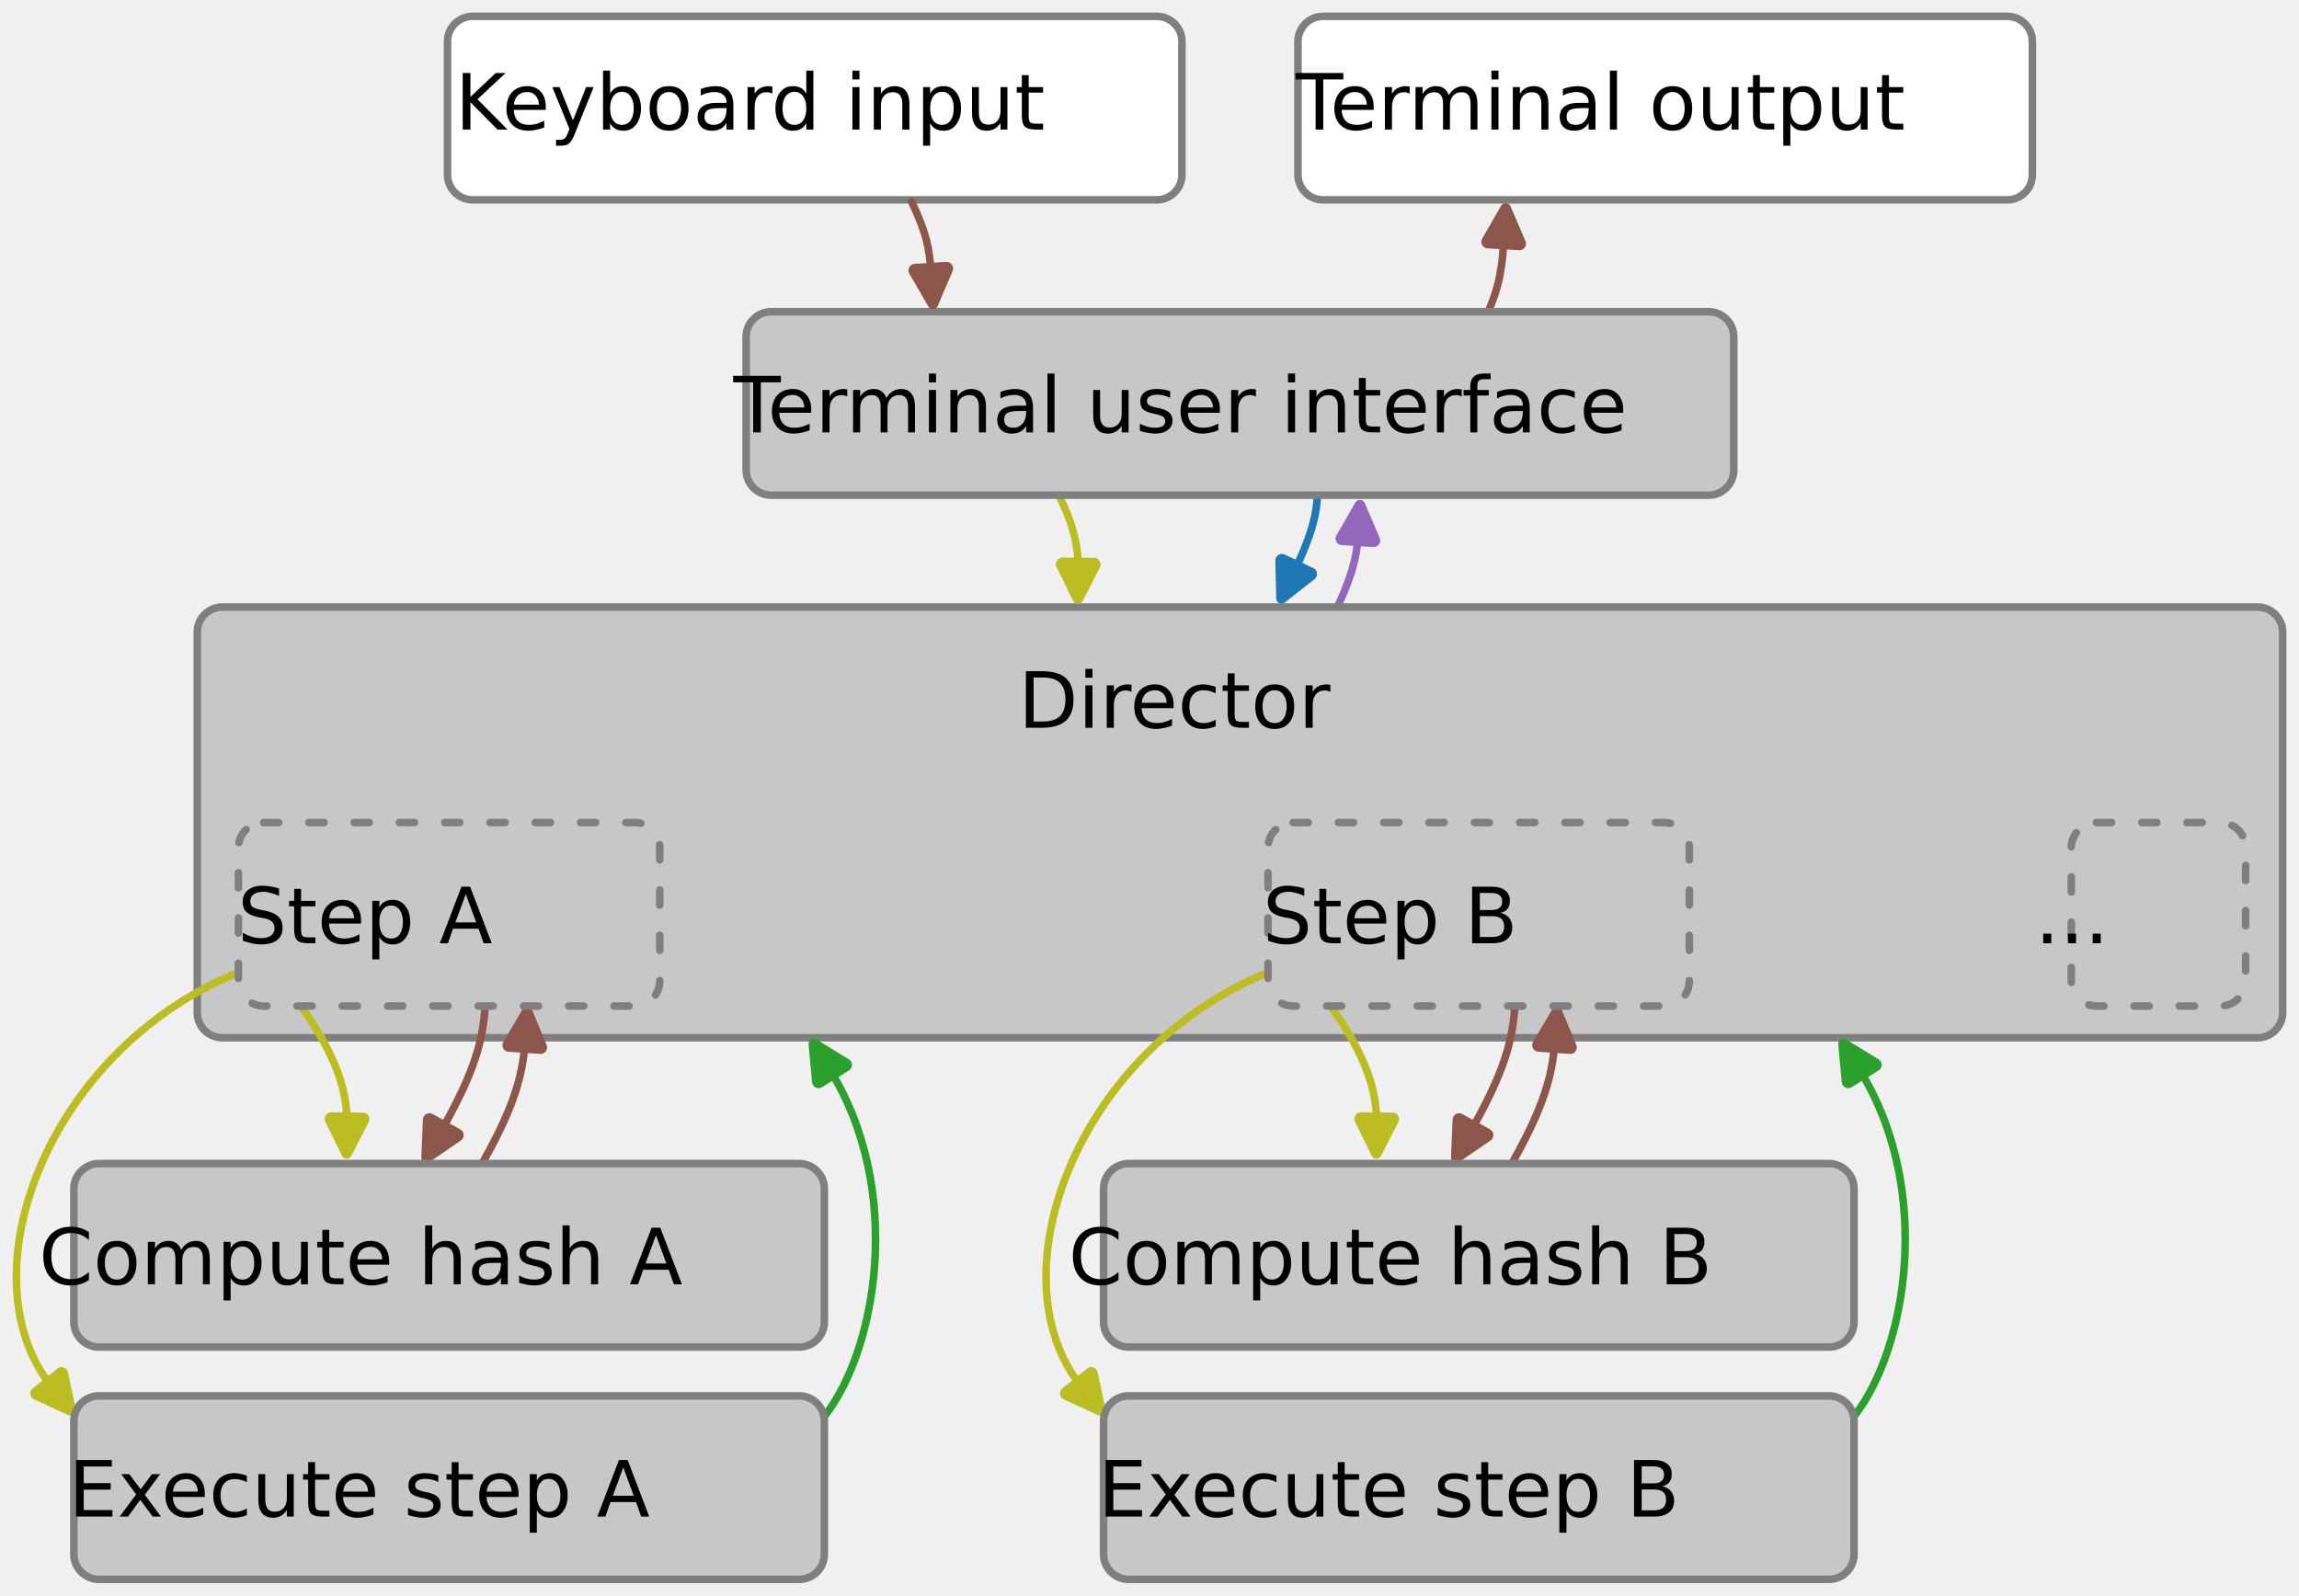
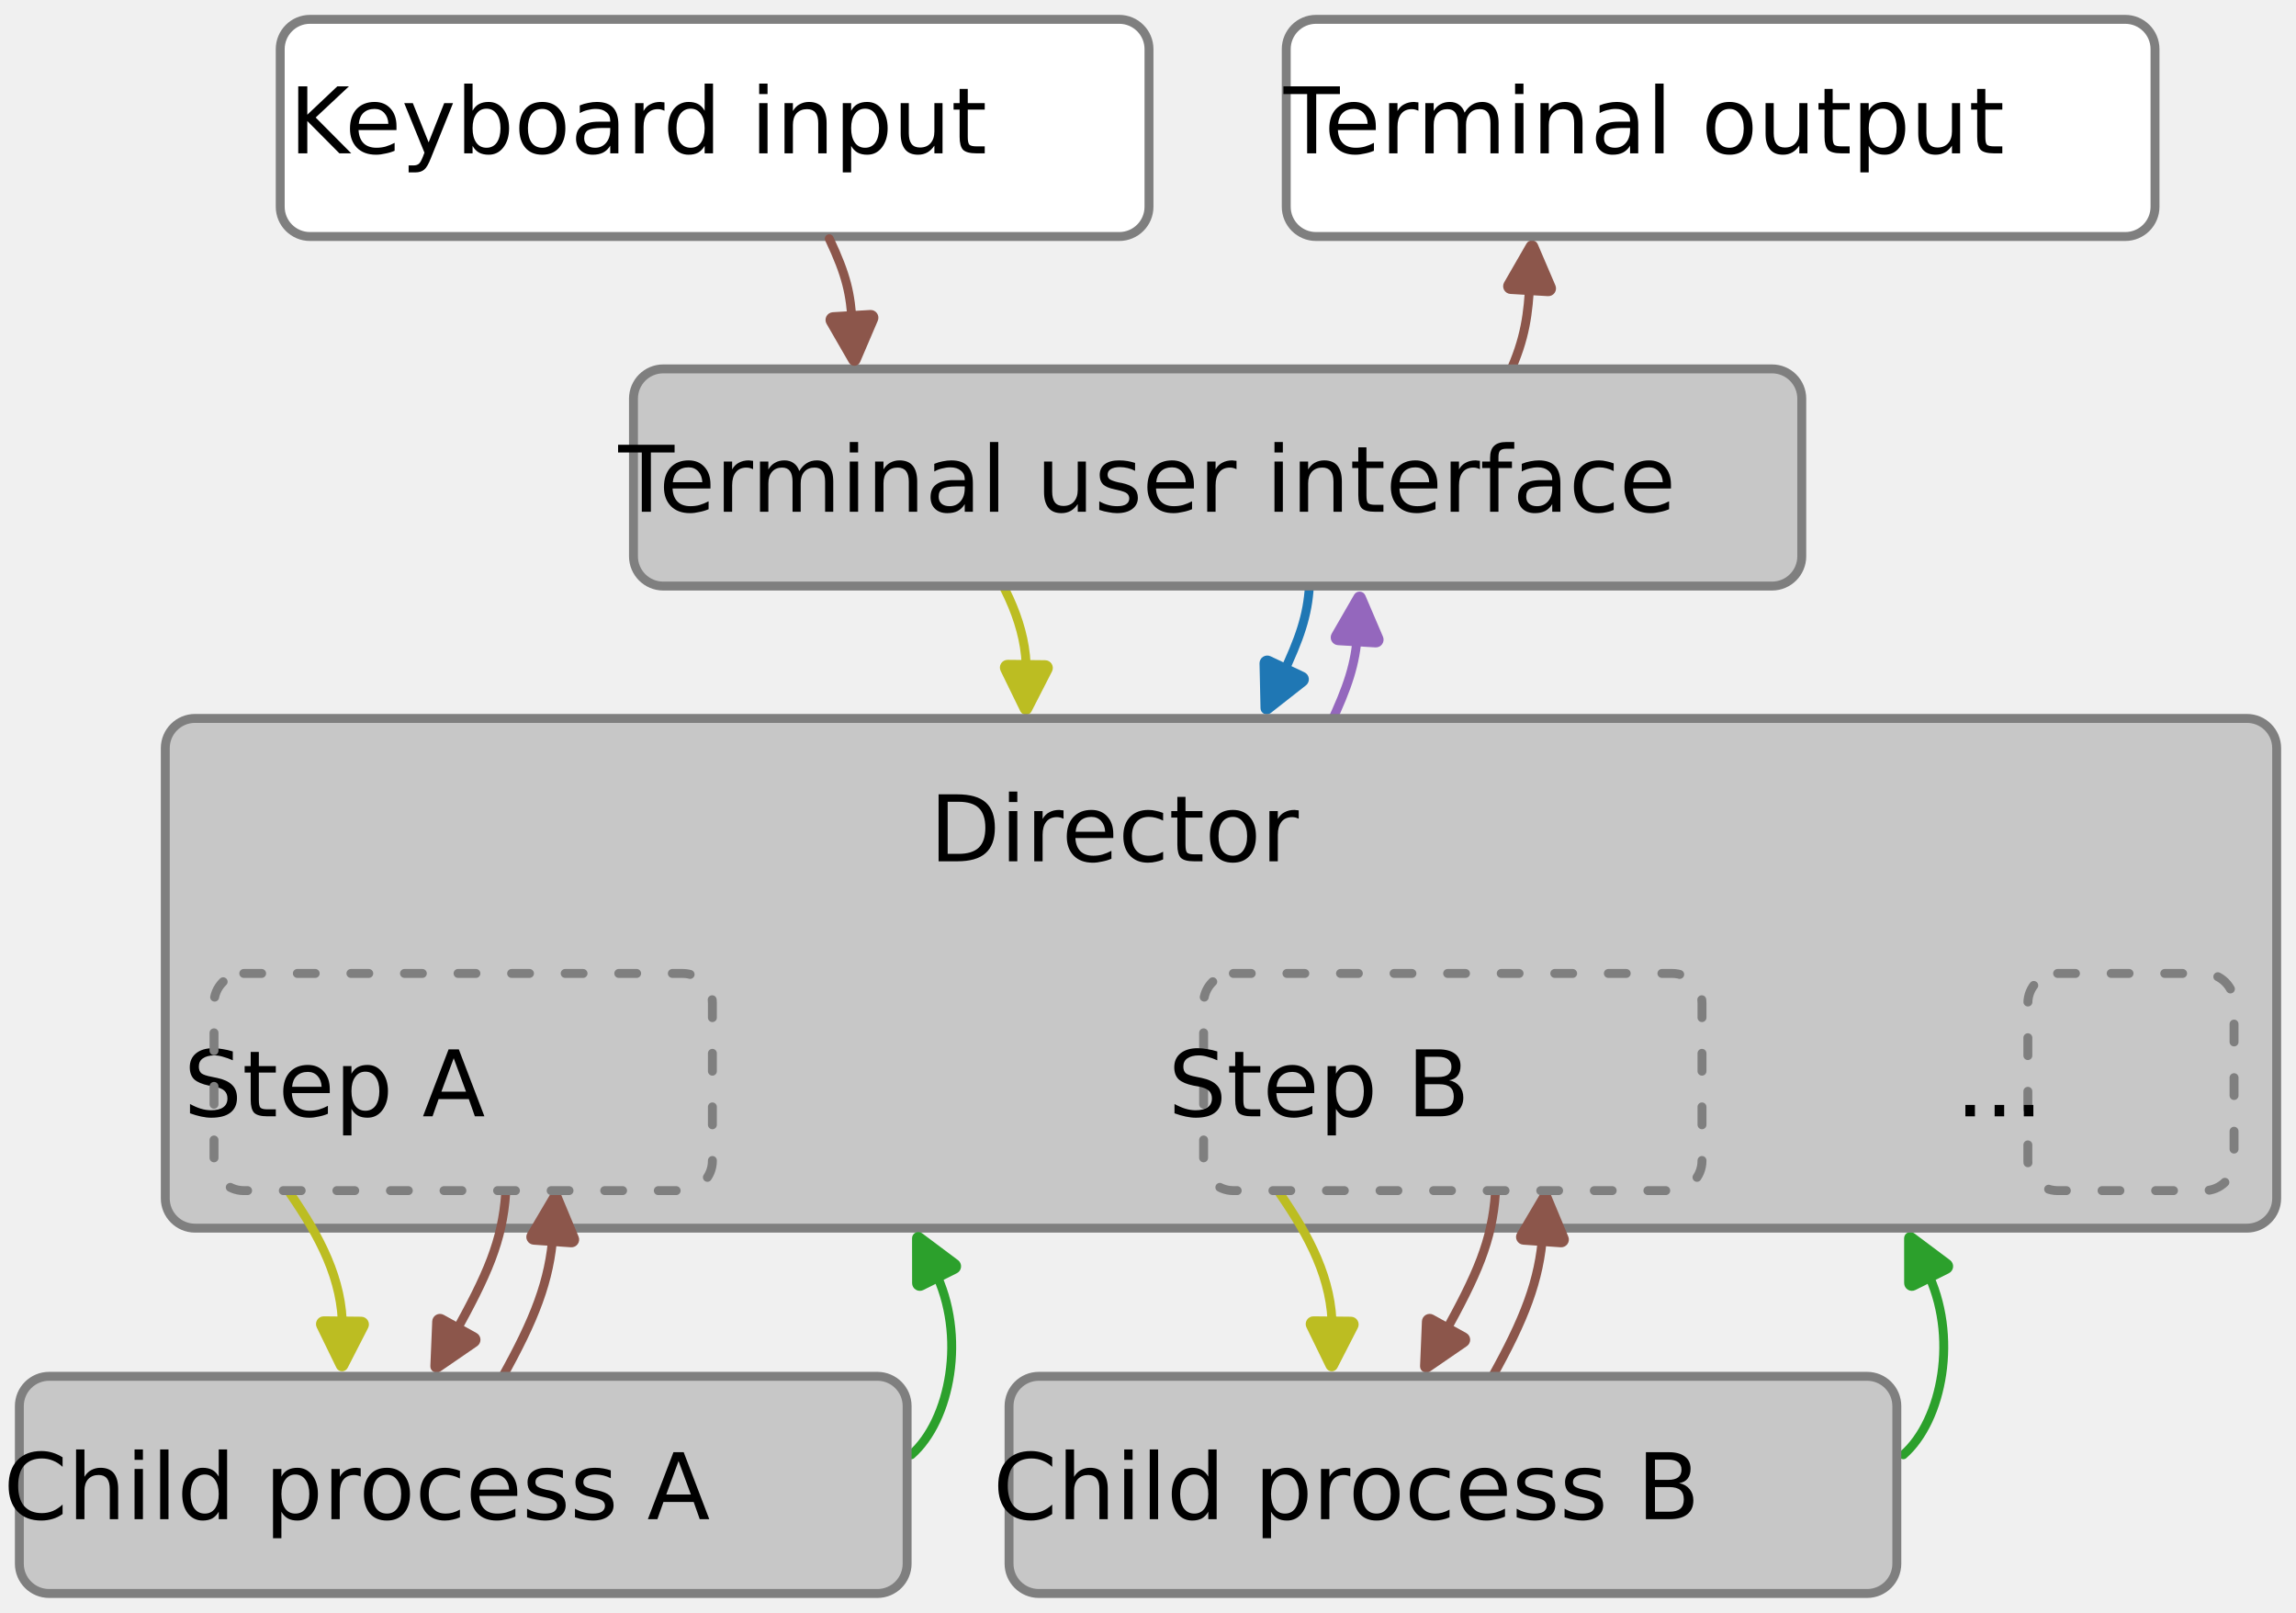
- <svg xmlns="http://www.w3.org/2000/svg" width="182.761mm" height="126.887mm" viewBox="0 0 182.761 126.887" version="1.1" id="svg1">
+ <svg xmlns="http://www.w3.org/2000/svg" width="154.296mm" height="108.367mm" viewBox="0 0 154.296 108.367" version="1.1" id="svg1">
  <defs id="defs1">
    <rect x="150.35" y="330.588" width="241.827" height="163.03" id="rect12" />
    <marker style="overflow:visible" id="RoundedArrow" refX="0" refY="0" orient="auto-start-reverse" markerWidth="1" markerHeight="1" viewBox="0 0 1 1" preserveAspectRatio="xMidYMid">
      <path transform="scale(0.7)" d="m -0.211,-4.106 6.422,3.211 a 1,1 90 0 1 0,1.789 L -0.211,4.106 A 1.236,1.236 31.717 0 1 -2,3 v -6 a 1.236,1.236 148.283 0 1 1.789,-1.106 z" style="fill:context-stroke;fill-rule:evenodd;stroke:none" id="path8" />
    </marker>
  </defs>
-   <g id="layer1" transform="translate(-19.72472,-113.1525)">
+   <g id="layer1" transform="translate(-36.46841,-113.1525)">
    <path style="font-variation-settings:normal;vector-effect:none;fill:none;fill-opacity:1;stroke:#9467bd;stroke-width:0.6;stroke-linecap:round;stroke-linejoin:round;stroke-miterlimit:4;stroke-dasharray:none;stroke-dashoffset:0;stroke-opacity:1;-inkscape-stroke:none;marker-end:url(#RoundedArrow);stop-color:#000000" d="m 125.858,161.828 c 1.176,-2.489 1.714,-4.106 1.832,-6.09" id="path23" />
-     <rect style="fill:#c7c7c7;stroke:#7f7f7f;stroke-width:0.6;stroke-linecap:round;stroke-linejoin:round;stroke-dasharray:none" id="rect1" width="165.781" height="34.249" x="35.405" y="161.423" ry="2" rx="2" />
    <path style="font-variation-settings:normal;vector-effect:none;fill:none;fill-opacity:1;stroke:#1f77b4;stroke-width:0.6;stroke-linecap:round;stroke-linejoin:round;stroke-miterlimit:4;stroke-dasharray:none;stroke-dashoffset:0;stroke-opacity:1;-inkscape-stroke:none;marker-end:url(#RoundedArrow);stop-color:#000000" d="m 124.462,152.527 c -0.118,1.984 -0.653,3.53 -1.83,6.019" id="path24" />
    <path style="font-variation-settings:normal;opacity:1;vector-effect:none;fill:none;fill-opacity:1;stroke:#8c564b;stroke-width:0.6;stroke-linecap:round;stroke-linejoin:round;stroke-miterlimit:4;stroke-dasharray:none;stroke-dashoffset:0;stroke-opacity:1;-inkscape-stroke:none;marker-end:url(#RoundedArrow);stop-color:#000000;stop-opacity:1" d="m 137.837,138.361 c 1.176,-2.489 1.324,-4.239 1.441,-6.223" id="path22" />
    <path style="fill:none;stroke:#bcbd22;stroke-width:0.6;stroke-linecap:round;stroke-linejoin:round;stroke-dasharray:none;stroke-dashoffset:0;marker-end:url(#RoundedArrow)" d="m 102.248,149.805 c 1.789,2.67 3.222,5.427 3.191,8.535" id="path17" />
-     <text xml:space="preserve" style="font-size:6.178px;font-family:'DejaVu Sans';-inkscape-font-specification:'DejaVu Sans, Normal';text-align:center;text-anchor:middle;fill:#000000;stroke:none;stroke-width:0.3;stroke-linecap:round;stroke-linejoin:round;stroke-dasharray:none" x="117.979" y="171.042" id="text1" transform="scale(1.000115,0.9998849)">
-       <tspan id="tspan1" style="fill:#000000;stroke:none;stroke-width:0.3" x="117.979" y="171.042">Director</tspan>
-     </text>
    <rect style="fill:#c7c7c7;stroke:#7f7f7f;stroke-width:0.6;stroke-linecap:round;stroke-linejoin:round;stroke-dasharray:none" id="rect1-5" width="78.512" height="14.592" x="79.039" y="137.938" ry="2" rx="2" />
    <text xml:space="preserve" style="font-size:6.178px;font-family:'DejaVu Sans';-inkscape-font-specification:'DejaVu Sans, Normal';text-align:center;text-anchor:middle;fill:#000000;stroke:none;stroke-width:0.3;stroke-linecap:round;stroke-linejoin:round;stroke-dasharray:none" x="118.455" y="147.554" id="text1-3" transform="scale(1.000115,0.9998849)">
      <tspan id="tspan1-5" style="fill:#000000;stroke:none;stroke-width:0.3" x="118.455" y="147.554">Terminal user interface</tspan>
    </text>
    <rect style="font-variation-settings:normal;opacity:1;vector-effect:none;fill:#ffffff;fill-opacity:1;stroke:#7f7f7f;stroke-width:0.6;stroke-linecap:round;stroke-linejoin:round;stroke-miterlimit:4;stroke-dasharray:none;stroke-dashoffset:0;stroke-opacity:1;-inkscape-stroke:none;stop-color:#000000;stop-opacity:1" id="rect2" width="58.383" height="14.592" x="55.3" y="114.452" ry="2" rx="2" />
    <text xml:space="preserve" style="font-size:6.178px;font-family:'DejaVu Sans';-inkscape-font-specification:'DejaVu Sans, Normal';text-align:center;text-anchor:middle;fill:#000000;stroke:none;stroke-width:0.6;stroke-linecap:round;stroke-linejoin:round;stroke-dasharray:none" x="84.253" y="123.467" id="text2" transform="scale(1.000115,0.9998849)">
      <tspan style="fill:#000000;stroke:none;stroke-width:0.6;stroke-dasharray:none" x="84.253" y="123.467" id="tspan3">Keyboard input</tspan>
    </text>
    <rect style="fill:#ffffff;stroke:#7f7f7f;stroke-width:0.6;stroke-linecap:round;stroke-linejoin:round;stroke-dasharray:none;stroke-dashoffset:0" id="rect5" width="58.383" height="14.592" x="122.907" y="114.452" ry="2" rx="2" />
    <text xml:space="preserve" style="font-size:6.178px;font-family:'DejaVu Sans';-inkscape-font-specification:'DejaVu Sans, Normal';text-align:center;text-anchor:middle;fill:#000000;stroke:none;stroke-width:0.6;stroke-linecap:round;stroke-linejoin:round;stroke-dasharray:none" x="151.852" y="123.467" id="text5" transform="scale(1.000115,0.9998849)">
      <tspan style="fill:#000000;stroke:none;stroke-width:0.6;stroke-dasharray:none" x="151.852" y="123.467" id="tspan5">Terminal output</tspan>
    </text>
-     <g id="g17">
-       <rect style="fill:#c7c7c7;stroke:#7f7f7f;stroke-width:0.6;stroke-linecap:round;stroke-linejoin:round;stroke-dasharray:1.2, 2.4;stroke-dashoffset:0" id="rect33" width="13.857" height="14.592" x="184.386" y="178.558" ry="2" rx="2" />
-       <text xml:space="preserve" style="font-size:6.178px;font-family:'DejaVu Sans';-inkscape-font-specification:'DejaVu Sans, Normal';text-align:center;text-anchor:middle;fill:#000000;stroke:none;stroke-width:0.6;stroke-linecap:round;stroke-linejoin:round;stroke-dasharray:none" x="191.295" y="188.179" id="text9" transform="scale(1.000115,0.9998849)">
-         <tspan id="tspan9" style="fill:#000000;stroke:none;stroke-width:0.6;stroke-dasharray:none" x="191.295" y="188.179">...</tspan>
-       </text>
-     </g>
    <path style="font-variation-settings:normal;opacity:1;vector-effect:none;fill:none;fill-opacity:1;stroke:#8c564b;stroke-width:0.6;stroke-linecap:round;stroke-linejoin:round;stroke-miterlimit:4;stroke-dasharray:none;stroke-dashoffset:0;stroke-opacity:1;-inkscape-stroke:none;marker-end:url(#RoundedArrow);stop-color:#000000;stop-opacity:1" d="m 92.197,129.194 c 1.176,2.489 1.426,3.716 1.544,5.7" id="path21" />
    <text xml:space="preserve" transform="matrix(0.2645833,0,0,0.2645833,48.31035,113.3025)" id="text12" style="font-size:32px;line-height:1;font-family:FiraGO;-inkscape-font-specification:FiraGO;font-variation-settings:normal;text-align:center;letter-spacing:0px;word-spacing:0px;writing-mode:lr-tb;direction:ltr;white-space:pre;shape-inside:url(#rect12);display:inline;opacity:1;vector-effect:none;fill:none;fill-opacity:1;stroke:#8c564b;stroke-width:2.268;stroke-linecap:round;stroke-linejoin:round;stroke-miterlimit:4;stroke-dasharray:none;stroke-dashoffset:0;stroke-opacity:1;-inkscape-stroke:none;marker-end:url(#RoundedArrow);paint-order:markers fill stroke" />
-     <g id="g18">
-       <path style="font-variation-settings:normal;opacity:1;vector-effect:none;fill:none;fill-opacity:1;stroke:#2ca02c;stroke-width:0.6;stroke-linecap:round;stroke-linejoin:round;stroke-miterlimit:4;stroke-dasharray:none;stroke-dashoffset:0;stroke-opacity:1;-inkscape-stroke:none;marker-end:url(#RoundedArrow);stop-color:#000000;stop-opacity:1" d="m 85.299,225.721 c 4.135,-5.293 6.313,-17.968 0.399,-27.496" id="path13" />
-       <path style="font-variation-settings:normal;opacity:1;vector-effect:none;fill:none;fill-opacity:1;stroke:#8c564b;stroke-width:0.6;stroke-linecap:round;stroke-linejoin:round;stroke-miterlimit:4;stroke-dasharray:none;stroke-dashoffset:0;stroke-opacity:1;-inkscape-stroke:none;marker-end:url(#RoundedArrow);stop-color:#000000;stop-opacity:1" d="m 58.282,193.325 c -0.223,3.216 -1.24,5.723 -3.472,9.757" id="path12" />
-       <path style="font-variation-settings:normal;opacity:1;vector-effect:none;fill:none;fill-opacity:1;stroke:#8c564b;stroke-width:0.6;stroke-linecap:round;stroke-linejoin:round;stroke-miterlimit:4;stroke-dasharray:none;stroke-dashoffset:0;stroke-opacity:1;-inkscape-stroke:none;marker-end:url(#RoundedArrow);stop-color:#000000;stop-opacity:1" d="m 58.012,205.761 c 2.217,-3.975 3.232,-6.559 3.453,-9.729" id="path11" />
-       <rect style="fill:#c7c7c7;stroke:#7f7f7f;stroke-width:0.6;stroke-linecap:round;stroke-linejoin:round;stroke-dasharray:none" id="rect6-9" width="59.66" height="14.592" x="25.598" y="205.677" ry="2" rx="2" />
-       <text xml:space="preserve" style="font-size:6.178px;font-family:'DejaVu Sans';-inkscape-font-specification:'DejaVu Sans, Normal';text-align:center;text-anchor:middle;fill:#000000;stroke:none;stroke-width:0.6;stroke-linecap:round;stroke-linejoin:round;stroke-dasharray:none" x="55.273" y="215.301" id="text6-1" transform="scale(1.000115,0.9998849)">
-         <tspan style="fill:#000000;stroke:none;stroke-width:0.6;stroke-dasharray:none" x="55.273" y="215.301" id="tspan2">Compute hash A</tspan>
+     <g id="g1" transform="translate(12.17084)">
+       <path style="font-variation-settings:normal;vector-effect:none;fill:none;fill-opacity:1;stroke:#2ca02c;stroke-width:0.6;stroke-linecap:round;stroke-linejoin:round;stroke-miterlimit:4;stroke-dasharray:none;stroke-dashoffset:0;stroke-opacity:1;-inkscape-stroke:none;marker-end:url(#RoundedArrow);stop-color:#000000" d="m 152.207,210.898 c 2.621,-2.298 3.742,-8.023 1.556,-12.384" id="path1" />
+       <rect style="fill:#c7c7c7;stroke:#7f7f7f;stroke-width:0.6;stroke-linecap:round;stroke-linejoin:round;stroke-dasharray:none" id="rect1" width="141.889" height="34.249" x="35.405" y="161.423" ry="2" rx="2" />
+       <text xml:space="preserve" style="font-size:6.178px;font-family:'DejaVu Sans';-inkscape-font-specification:'DejaVu Sans, Normal';text-align:center;text-anchor:middle;fill:#000000;stroke:none;stroke-width:0.3;stroke-linecap:round;stroke-linejoin:round;stroke-dasharray:none" x="106.034" y="171.042" id="text1" transform="scale(1.000115,0.9998849)">
+         <tspan id="tspan1" style="fill:#000000;stroke:none;stroke-width:0.3" x="106.034" y="171.042">Director</tspan>
      </text>
+       <g id="g17" transform="translate(-23.81251)">
+         <rect style="fill:#c7c7c7;stroke:#7f7f7f;stroke-width:0.6;stroke-linecap:round;stroke-linejoin:round;stroke-dasharray:1.2, 2.4;stroke-dashoffset:0" id="rect33" width="13.857" height="14.592" x="184.386" y="178.558" ry="2" rx="2" />
+         <text xml:space="preserve" style="font-size:6.178px;font-family:'DejaVu Sans';-inkscape-font-specification:'DejaVu Sans, Normal';text-align:center;text-anchor:middle;fill:#000000;stroke:none;stroke-width:0.6;stroke-linecap:round;stroke-linejoin:round;stroke-dasharray:none" x="191.295" y="188.179" id="text9" transform="scale(1.000115,0.9998849)">
+           <tspan id="tspan9" style="fill:#000000;stroke:none;stroke-width:0.6;stroke-dasharray:none" x="191.295" y="188.179">...</tspan>
+         </text>
+       </g>
+       <path style="font-variation-settings:normal;vector-effect:none;fill:none;fill-opacity:1;stroke:#2ca02c;stroke-width:0.6;stroke-linecap:round;stroke-linejoin:round;stroke-miterlimit:4;stroke-dasharray:none;stroke-dashoffset:0;stroke-opacity:1;-inkscape-stroke:none;marker-end:url(#RoundedArrow);stop-color:#000000" d="m 85.539,210.898 c 2.621,-2.298 3.742,-8.023 1.556,-12.384" id="path13" />
+       <path style="font-variation-settings:normal;vector-effect:none;fill:none;fill-opacity:1;stroke:#8c564b;stroke-width:0.6;stroke-linecap:round;stroke-linejoin:round;stroke-miterlimit:4;stroke-dasharray:none;stroke-dashoffset:0;stroke-opacity:1;-inkscape-stroke:none;marker-end:url(#RoundedArrow);stop-color:#000000" d="m 58.282,193.325 c -0.223,3.216 -1.24,5.483 -3.472,9.517" id="path12" />
+       <path style="font-variation-settings:normal;vector-effect:none;fill:none;fill-opacity:1;stroke:#8c564b;stroke-width:0.6;stroke-linecap:round;stroke-linejoin:round;stroke-miterlimit:4;stroke-dasharray:none;stroke-dashoffset:0;stroke-opacity:1;-inkscape-stroke:none;marker-end:url(#RoundedArrow);stop-color:#000000" d="m 58.012,205.761 c 2.217,-3.975 3.232,-6.559 3.453,-9.729" id="path11" />
      <path style="fill:none;stroke:#bcbd22;stroke-width:0.6;stroke-linecap:round;stroke-linejoin:round;stroke-dasharray:none;stroke-dashoffset:0;marker-end:url(#RoundedArrow)" d="m 43.799,193.355 c 1.968,2.846 3.543,5.783 3.509,9.095" id="path14" />
-       <path style="fill:none;stroke:#bcbd22;stroke-width:0.6;stroke-linecap:round;stroke-linejoin:round;stroke-dasharray:none;stroke-dashoffset:0;marker-end:url(#RoundedArrow)" d="M 38.366,190.599 C 23.338,196.92 16.85,214.714 23.834,223.418" id="path15" />
-       <rect style="fill:#c7c7c7;stroke:#7f7f7f;stroke-width:0.6;stroke-linecap:round;stroke-linejoin:round;stroke-dasharray:none" id="rect4" width="59.66" height="14.592" x="25.598" y="224.147" ry="2" rx="2" />
-       <text xml:space="preserve" style="font-size:6.178px;font-family:'DejaVu Sans';-inkscape-font-specification:'DejaVu Sans, Normal';text-align:center;text-anchor:middle;fill:#000000;stroke:none;stroke-width:0.6;stroke-linecap:round;stroke-linejoin:round;stroke-dasharray:none" x="55.144" y="233.773" id="text4" transform="scale(1.000115,0.9998849)">
-         <tspan style="fill:#000000;stroke:none;stroke-width:0.6;stroke-dasharray:none" x="55.144" y="233.773" id="tspan4">Execute step A</tspan>
+       <rect style="fill:#c7c7c7;stroke:#7f7f7f;stroke-width:0.6;stroke-linecap:round;stroke-linejoin:round;stroke-dasharray:none" id="rect4" width="59.66" height="14.592" x="25.598" y="205.627" ry="2" rx="2" />
+       <text xml:space="preserve" style="font-size:6.178px;font-family:'DejaVu Sans';-inkscape-font-specification:'DejaVu Sans, Normal';text-align:center;text-anchor:middle;fill:#000000;stroke:none;stroke-width:0.6;stroke-linecap:round;stroke-linejoin:round;stroke-dasharray:none" x="55.144" y="215.251" id="text4" transform="scale(1.000115,0.9998849)">
+         <tspan style="fill:#000000;stroke:none;stroke-width:0.6;stroke-dasharray:none" x="55.144" y="215.251" id="tspan4">Child process A</tspan>
      </text>
-     </g>
-     <g id="g16">
-       <text xml:space="preserve" style="font-size:6.178px;font-family:'DejaVu Sans';-inkscape-font-specification:'DejaVu Sans, Normal';text-align:center;text-anchor:middle;fill:#000000;stroke:none;stroke-width:0.6;stroke-linecap:round;stroke-linejoin:round;stroke-dasharray:none" x="55.607" y="188.179" id="text6" transform="scale(1.000115,0.9998849)">
-         <tspan id="tspan6" style="fill:#000000;stroke:none;stroke-width:0.6;stroke-dasharray:none" x="55.607" y="188.179">Step A</tspan>
+       <g id="g16">
+         <text xml:space="preserve" style="font-size:6.178px;font-family:'DejaVu Sans';-inkscape-font-specification:'DejaVu Sans, Normal';text-align:center;text-anchor:middle;fill:#000000;stroke:none;stroke-width:0.6;stroke-linecap:round;stroke-linejoin:round;stroke-dasharray:none" x="55.607" y="188.179" id="text6" transform="scale(1.000115,0.9998849)">
+           <tspan id="tspan6" style="fill:#000000;stroke:none;stroke-width:0.6;stroke-dasharray:none" x="55.607" y="188.179">Step A</tspan>
+         </text>
+         <rect style="fill:none;stroke:#7f7f7f;stroke-width:0.6;stroke-linecap:round;stroke-linejoin:round;stroke-dasharray:1.2, 2.4;stroke-dashoffset:0" id="rect6" width="33.492" height="14.592" x="38.68" y="178.558" ry="2" rx="2" />
+       </g>
+       <path style="font-variation-settings:normal;vector-effect:none;fill:none;fill-opacity:1;stroke:#8c564b;stroke-width:0.6;stroke-linecap:round;stroke-linejoin:round;stroke-miterlimit:4;stroke-dasharray:none;stroke-dashoffset:0;stroke-opacity:1;-inkscape-stroke:none;marker-end:url(#RoundedArrow);stop-color:#000000" d="m 124.792,193.325 c -0.223,3.216 -1.24,5.483 -3.472,9.517" id="path19" />
+       <path style="font-variation-settings:normal;vector-effect:none;fill:none;fill-opacity:1;stroke:#8c564b;stroke-width:0.6;stroke-linecap:round;stroke-linejoin:round;stroke-miterlimit:4;stroke-dasharray:none;stroke-dashoffset:0;stroke-opacity:1;-inkscape-stroke:none;marker-end:url(#RoundedArrow);stop-color:#000000" d="m 124.523,205.761 c 2.217,-3.975 3.232,-6.559 3.453,-9.729" id="path20" />
+       <path style="fill:none;stroke:#bcbd22;stroke-width:0.6;stroke-linecap:round;stroke-linejoin:round;stroke-dasharray:none;stroke-dashoffset:0;marker-end:url(#RoundedArrow)" d="m 110.31,193.355 c 1.968,2.846 3.543,5.783 3.509,9.095" id="path25" />
+       <rect style="fill:#c7c7c7;stroke:#7f7f7f;stroke-width:0.6;stroke-linecap:round;stroke-linejoin:round;stroke-dasharray:none" id="rect26" width="59.66" height="14.592" x="92.108" y="205.627" ry="2" rx="2" />
+       <text xml:space="preserve" style="font-size:6.178px;font-family:'DejaVu Sans';-inkscape-font-specification:'DejaVu Sans, Normal';text-align:center;text-anchor:middle;fill:#000000;stroke:none;stroke-width:0.6;stroke-linecap:round;stroke-linejoin:round;stroke-dasharray:none" x="121.647" y="215.251" id="text26" transform="scale(1.000115,0.9998849)">
+         <tspan style="fill:#000000;stroke:none;stroke-width:0.6;stroke-dasharray:none" x="121.647" y="215.251" id="tspan26">Child process B</tspan>
      </text>
-       <rect style="fill:none;stroke:#7f7f7f;stroke-width:0.6;stroke-linecap:round;stroke-linejoin:round;stroke-dasharray:1.2, 2.4;stroke-dashoffset:0" id="rect6" width="33.492" height="14.592" x="38.68" y="178.558" ry="2" rx="2" />
-     </g>
-     <g id="g26" transform="translate(81.85658)">
-       <path style="font-variation-settings:normal;opacity:1;vector-effect:none;fill:none;fill-opacity:1;stroke:#2ca02c;stroke-width:0.6;stroke-linecap:round;stroke-linejoin:round;stroke-miterlimit:4;stroke-dasharray:none;stroke-dashoffset:0;stroke-opacity:1;-inkscape-stroke:none;marker-end:url(#RoundedArrow);stop-color:#000000;stop-opacity:1" d="m 85.299,225.721 c 4.135,-5.293 6.313,-17.968 0.399,-27.496" id="path18" />
-       <path style="font-variation-settings:normal;opacity:1;vector-effect:none;fill:none;fill-opacity:1;stroke:#8c564b;stroke-width:0.6;stroke-linecap:round;stroke-linejoin:round;stroke-miterlimit:4;stroke-dasharray:none;stroke-dashoffset:0;stroke-opacity:1;-inkscape-stroke:none;marker-end:url(#RoundedArrow);stop-color:#000000;stop-opacity:1" d="m 58.282,193.325 c -0.223,3.216 -1.24,5.723 -3.472,9.757" id="path19" />
-       <path style="font-variation-settings:normal;opacity:1;vector-effect:none;fill:none;fill-opacity:1;stroke:#8c564b;stroke-width:0.6;stroke-linecap:round;stroke-linejoin:round;stroke-miterlimit:4;stroke-dasharray:none;stroke-dashoffset:0;stroke-opacity:1;-inkscape-stroke:none;marker-end:url(#RoundedArrow);stop-color:#000000;stop-opacity:1" d="m 58.012,205.761 c 2.217,-3.975 3.232,-6.559 3.453,-9.729" id="path20" />
-       <rect style="fill:#c7c7c7;stroke:#7f7f7f;stroke-width:0.6;stroke-linecap:round;stroke-linejoin:round;stroke-dasharray:none" id="rect20" width="59.66" height="14.592" x="25.598" y="205.677" ry="2" rx="2" />
-       <text xml:space="preserve" style="font-size:6.178px;font-family:'DejaVu Sans';-inkscape-font-specification:'DejaVu Sans, Normal';text-align:center;text-anchor:middle;fill:#000000;stroke:none;stroke-width:0.6;stroke-linecap:round;stroke-linejoin:round;stroke-dasharray:none" x="55.273" y="215.301" id="text20" transform="scale(1.000115,0.9998849)">
-         <tspan style="fill:#000000;stroke:none;stroke-width:0.6;stroke-dasharray:none" x="55.273" y="215.301" id="tspan20">Compute hash B</tspan>
-       </text>
-       <path style="fill:none;stroke:#bcbd22;stroke-width:0.6;stroke-linecap:round;stroke-linejoin:round;stroke-dasharray:none;stroke-dashoffset:0;marker-end:url(#RoundedArrow)" d="m 43.799,193.355 c 1.968,2.846 3.543,5.783 3.509,9.095" id="path25" />
-       <path style="fill:none;stroke:#bcbd22;stroke-width:0.6;stroke-linecap:round;stroke-linejoin:round;stroke-dasharray:none;stroke-dashoffset:0;marker-end:url(#RoundedArrow)" d="M 38.366,190.599 C 23.338,196.92 16.85,214.714 23.834,223.418" id="path26" />
-       <rect style="fill:#c7c7c7;stroke:#7f7f7f;stroke-width:0.6;stroke-linecap:round;stroke-linejoin:round;stroke-dasharray:none" id="rect26" width="59.66" height="14.592" x="25.598" y="224.147" ry="2" rx="2" />
-       <text xml:space="preserve" style="font-size:6.178px;font-family:'DejaVu Sans';-inkscape-font-specification:'DejaVu Sans, Normal';text-align:center;text-anchor:middle;fill:#000000;stroke:none;stroke-width:0.6;stroke-linecap:round;stroke-linejoin:round;stroke-dasharray:none" x="55.144" y="233.773" id="text26" transform="scale(1.000115,0.9998849)">
-         <tspan style="fill:#000000;stroke:none;stroke-width:0.6;stroke-dasharray:none" x="55.144" y="233.773" id="tspan26">Execute step B</tspan>
-       </text>
-     </g>
-     <g id="g15" transform="translate(10.74739)">
-       <rect style="fill:#c7c7c7;stroke:#7f7f7f;stroke-width:0.6;stroke-linecap:round;stroke-linejoin:round;stroke-dasharray:1.2, 2.4;stroke-dashoffset:0" id="rect7" width="33.492" height="14.592" x="109.781" y="178.558" ry="2" rx="2" />
-       <text xml:space="preserve" style="font-size:6.178px;font-family:'DejaVu Sans';-inkscape-font-specification:'DejaVu Sans, Normal';text-align:center;text-anchor:middle;fill:#000000;stroke:none;stroke-width:0.6;stroke-linecap:round;stroke-linejoin:round;stroke-dasharray:none" x="126.361" y="188.179" id="text7" transform="scale(1.000115,0.9998849)">
-         <tspan id="tspan7" style="fill:#000000;stroke:none;stroke-width:0.6;stroke-dasharray:none" x="126.361" y="188.179">Step B</tspan>
-       </text>
+       <g id="g15" transform="translate(-4.598443)">
+         <rect style="fill:#c7c7c7;stroke:#7f7f7f;stroke-width:0.6;stroke-linecap:round;stroke-linejoin:round;stroke-dasharray:1.2, 2.4;stroke-dashoffset:0" id="rect7" width="33.492" height="14.592" x="109.781" y="178.558" ry="2" rx="2" />
+         <text xml:space="preserve" style="font-size:6.178px;font-family:'DejaVu Sans';-inkscape-font-specification:'DejaVu Sans, Normal';text-align:center;text-anchor:middle;fill:#000000;stroke:none;stroke-width:0.6;stroke-linecap:round;stroke-linejoin:round;stroke-dasharray:none" x="126.361" y="188.179" id="text7" transform="scale(1.000115,0.9998849)">
+           <tspan id="tspan7" style="fill:#000000;stroke:none;stroke-width:0.6;stroke-dasharray:none" x="126.361" y="188.179">Step B</tspan>
+         </text>
+       </g>
    </g>
  </g>
</svg>
